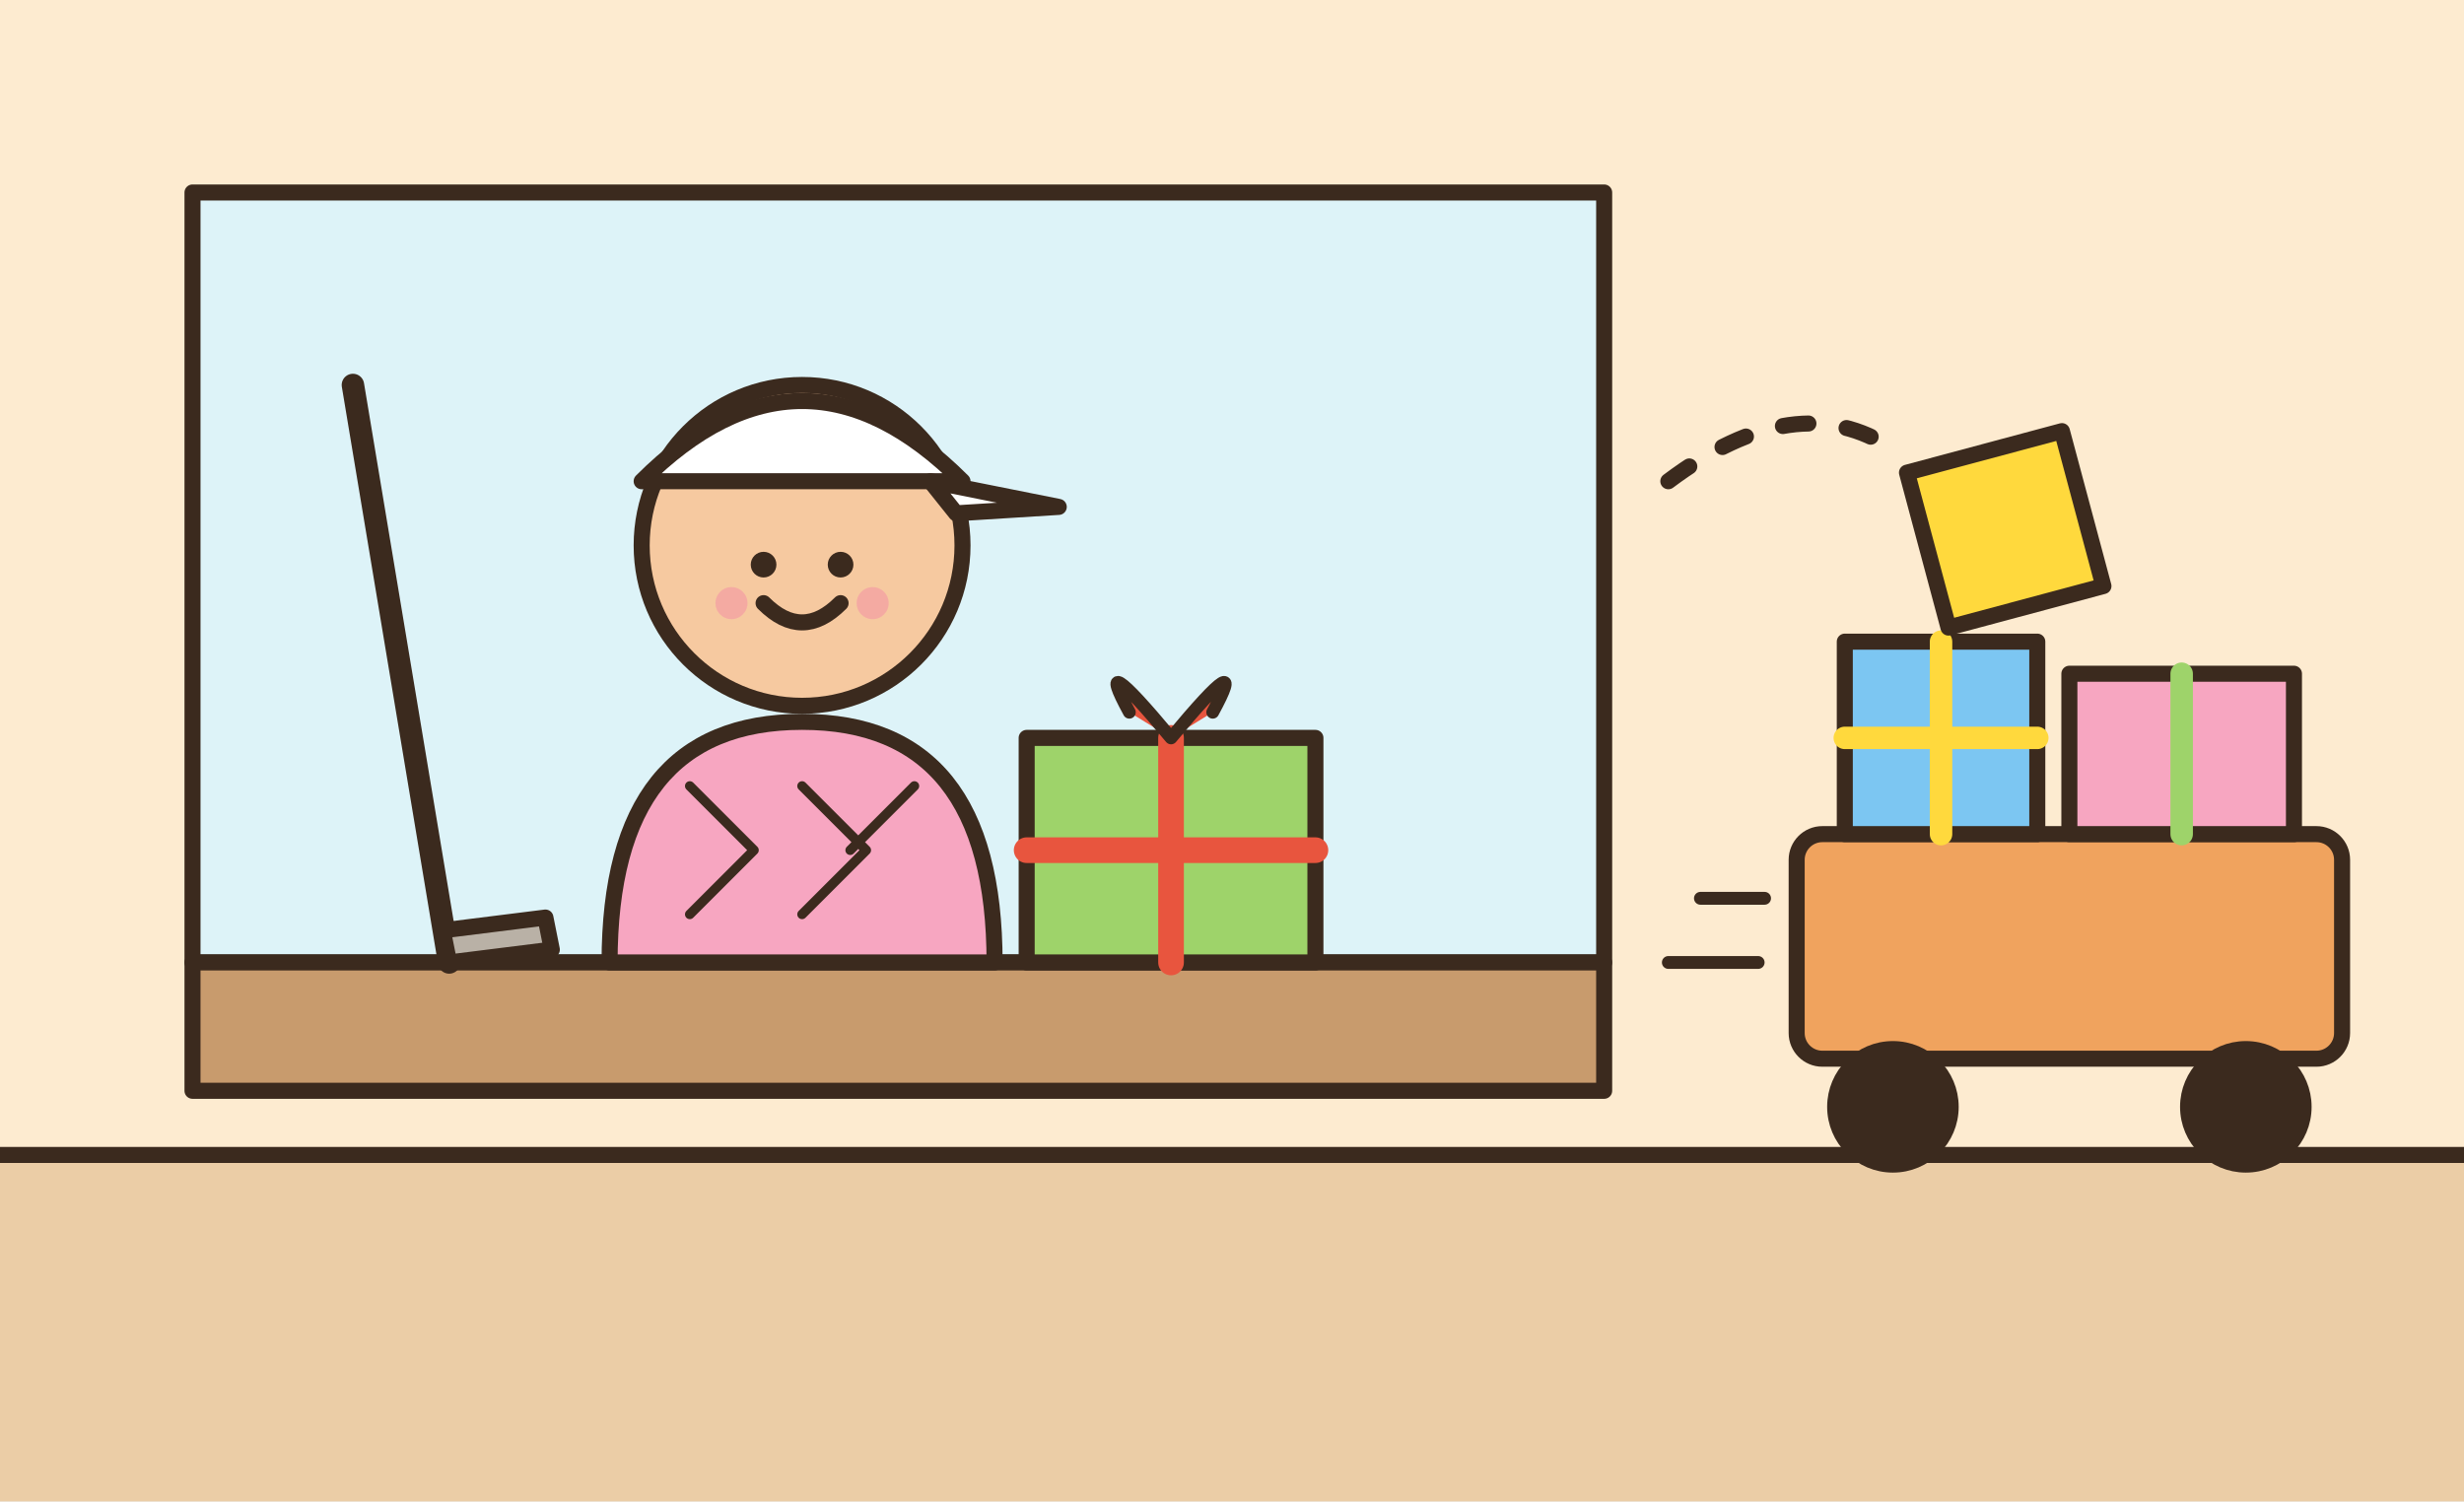
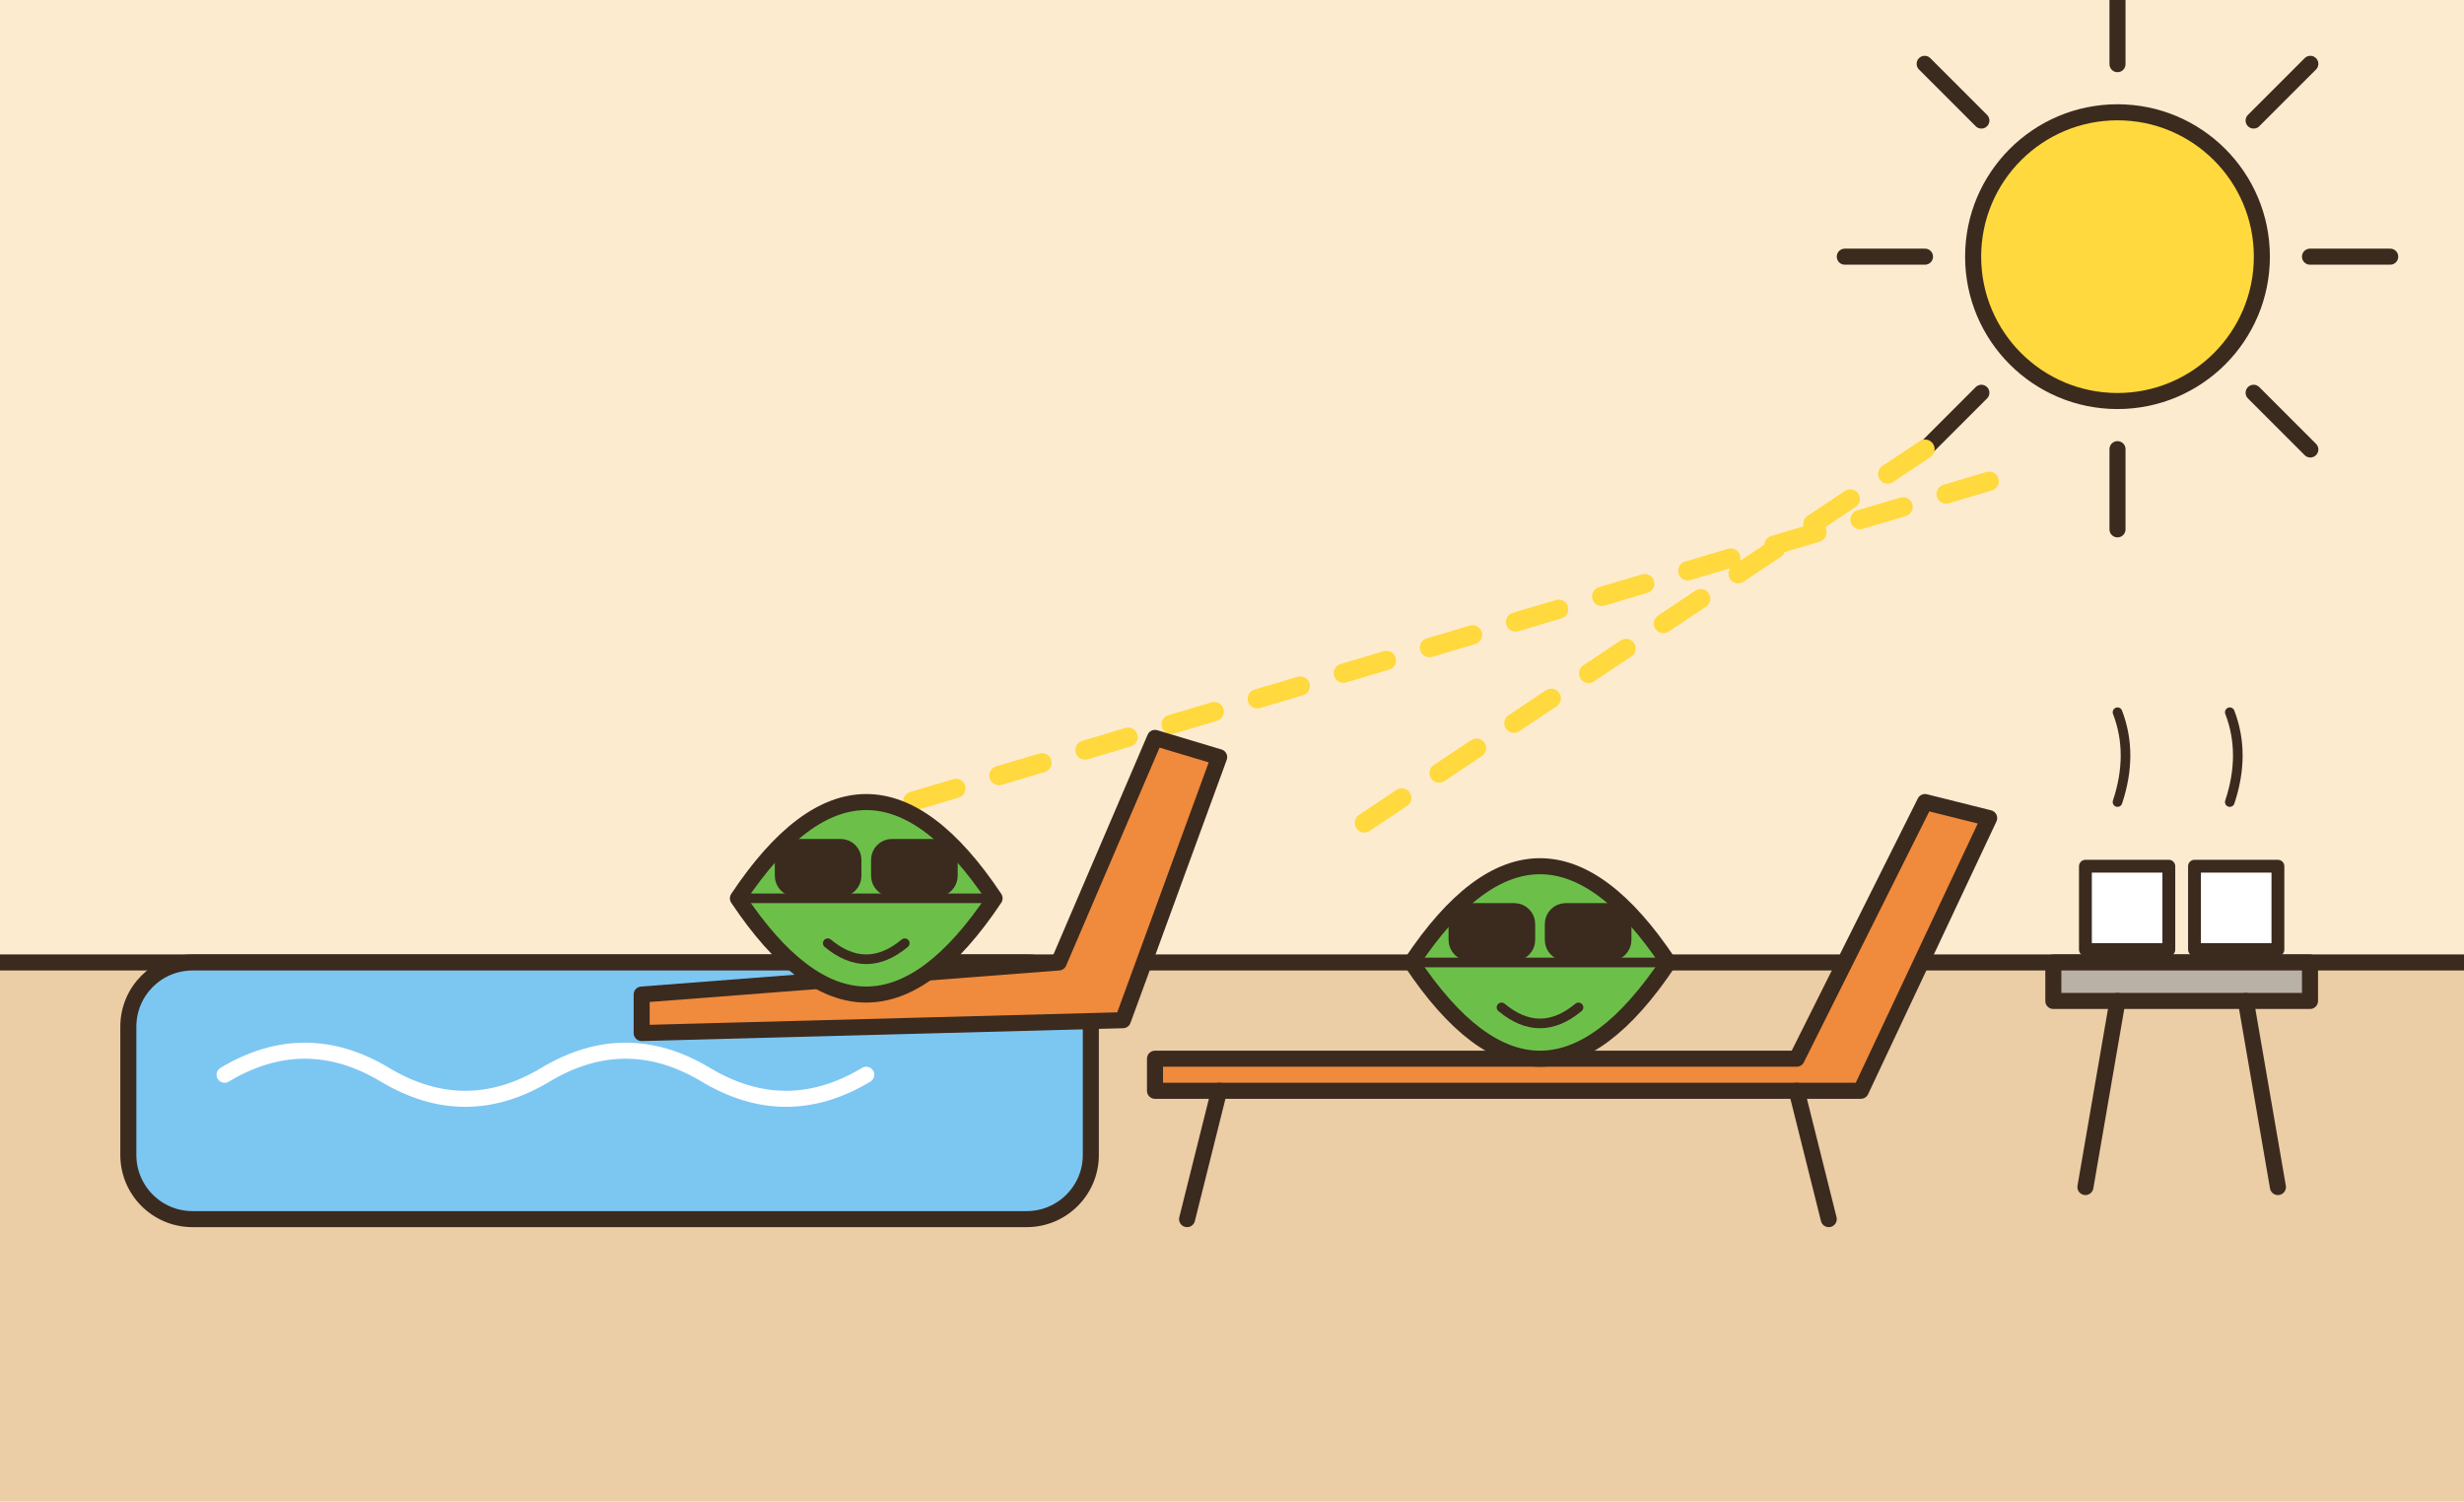
<svg xmlns="http://www.w3.org/2000/svg" viewBox="0 0 768 468" stroke="#3B2A1E" stroke-width="5" stroke-linejoin="round" stroke-linecap="round">
-   <rect x="0" y="0" width="768" height="360" fill="#FDEBD0" stroke="none" />
-   <rect x="0" y="360" width="768" height="108" fill="#EBCDA6" stroke="none" />
-   <line x1="0" y1="360" x2="768" y2="360" />
-   <rect x="60" y="60" width="440" height="240" fill="#DDF3F8" />
-   <rect x="60" y="300" width="440" height="40" fill="#C89B6D" />
-   <circle cx="250" cy="170" r="50" fill="#F6C9A0" />
-   <path d="M200 150 Q250 100 300 150 Z" fill="#FFFFFF" />
-   <path d="M290 150 L330 158 L298 160 Z" fill="#FFFFFF" />
-   <circle cx="238.0" cy="176.0" r="4.0" fill="#3B2A1E" stroke="none" />
-   <circle cx="262.0" cy="176.0" r="4.0" fill="#3B2A1E" stroke="none" />
-   <path d="M238.0 188.0 Q250 200.0 262.0 188.0" fill="none" />
-   <circle cx="228.0" cy="188.0" r="5.0" fill="#F4A3A3" stroke="none" opacity="0.8" />
-   <circle cx="272.0" cy="188.0" r="5.0" fill="#F4A3A3" stroke="none" opacity="0.8" />
-   <path d="M190 300 Q190 225 250 225 Q310 225 310 300 Z" fill="#F7A6C1" />
-   <path d="M215 245 L235 265 L215 285 M250 245 L270 265 L250 285 M285 245 L265 265" fill="none" stroke-width="3" />
-   <rect x="320" y="230" width="90" height="70" fill="#9ED36A" />
-   <path d="M365 230 L365 300 M320 265 L410 265" stroke="#E8553E" stroke-width="8" />
-   <path d="M365 230 Q340 200 352 222 M365 230 Q390 200 378 222" fill="#E8553E" stroke-width="4" />
-   <line x1="110" y1="120" x2="140" y2="300" stroke-width="7" />
-   <path d="M140 300 L172 296 L170 286 L138 290 Z" fill="#B9B1A6" />
-   <rect x="560" y="260" width="170" height="70" rx="8" fill="#F0A35E" />
-   <circle cx="590" cy="345" r="18" fill="#3B2A1E" />
-   <circle cx="700" cy="345" r="18" fill="#3B2A1E" />
-   <rect x="575" y="200" width="60" height="60" fill="#7CC6F2" />
-   <path d="M605 200 L605 260 M575 230 L635 230" stroke="#FFD93D" stroke-width="7" />
-   <rect x="645" y="210" width="70" height="50" fill="#F7A6C1" />
-   <path d="M680 210 L680 260" stroke="#9ED36A" stroke-width="7" />
-   <rect x="600" y="140" width="50" height="50" fill="#FFD93D" transform="rotate(-15 625 165)" />
-   <path d="M520 150 Q560 120 590 140" fill="none" stroke-dasharray="8 12" />
-   <path d="M530 280 L550 280 M520 300 L548 300" stroke-width="4" />
+   <rect x="0" y="0" width="768" height="300" fill="#FDEBD0" stroke="none" />
+   <rect x="0" y="300" width="768" height="168" fill="#EBCDA6" stroke="none" />
+   <line x1="0" y1="300" x2="768" y2="300" />
+   <circle cx="660" cy="80" r="45" fill="#FFD93D" />
+   <line x1="720.0" y1="80.0" x2="745.0" y2="80.0" />
+   <line x1="702.426" y1="122.426" x2="720.104" y2="140.104" />
+   <line x1="660.0" y1="140.0" x2="660.0" y2="165.0" />
+   <line x1="617.574" y1="122.426" x2="599.896" y2="140.104" />
+   <line x1="600.0" y1="80" x2="575.0" y2="80" />
+   <line x1="617.574" y1="37.574" x2="599.896" y2="19.896" />
+   <line x1="660.0" y1="20.0" x2="660.0" y2="-5.0" />
+   <line x1="702.426" y1="37.574" x2="720.104" y2="19.896" />
+   <path d="M600 140 L420 260 M620 150 L250 260" stroke="#FFD93D" stroke-width="6" stroke-dasharray="14 14" />
+   <rect x="40" y="300" width="300" height="80" rx="20" fill="#7CC6F2" />
+   <path d="M70 335 Q95 320 120 335 Q145 350 170 335 Q195 320 220 335 Q245 350 270 335" fill="none" stroke="#FFFFFF" stroke-width="5" />
+   <path d="M360 330 L560 330 L600 250 L620 255 L580 340 L360 340 Z" fill="#F08A3C" />
+   <line x1="380" y1="340" x2="370" y2="380" />
+   <line x1="560" y1="340" x2="570" y2="380" />
+   <path d="M440 300 Q480 240 520 300 Q480 360 440 300 Z" fill="#6CC04A" />
+   <path d="M440 300 L520 300" stroke-width="3" />
+   <rect x="454" y="284" width="22" height="13" rx="4" fill="#3B2A1E" />
+   <rect x="484" y="284" width="22" height="13" rx="4" fill="#3B2A1E" />
+   <path d="M468 314 Q480 324 492 314" fill="none" stroke-width="3" />
+   <path d="M200 310 L330 300 L360 230 L380 236 L350 318 L200 322 Z" fill="#F08A3C" />
+   <path d="M230 280 Q270 220 310 280 Q270 340 230 280 Z" fill="#6CC04A" />
+   <path d="M230 280 L310 280" stroke-width="3" />
+   <rect x="244" y="264" width="22" height="13" rx="4" fill="#3B2A1E" />
+   <rect x="274" y="264" width="22" height="13" rx="4" fill="#3B2A1E" />
+   <path d="M258 294 Q270 304 282 294" fill="none" stroke-width="3" />
+   <rect x="640" y="300" width="80" height="12" fill="#B9B1A6" />
+   <line x1="660" y1="312" x2="650" y2="370" />
+   <line x1="700" y1="312" x2="710" y2="370" />
+   <rect x="650" y="270" width="26" height="26" fill="#FFFFFF" stroke-width="4" />
+   <rect x="684" y="270" width="26" height="26" fill="#FFFFFF" stroke-width="4" />
+   <path d="M660 250 Q665 235 660 222 M695 250 Q700 235 695 222" fill="none" stroke-width="3" />
</svg>
